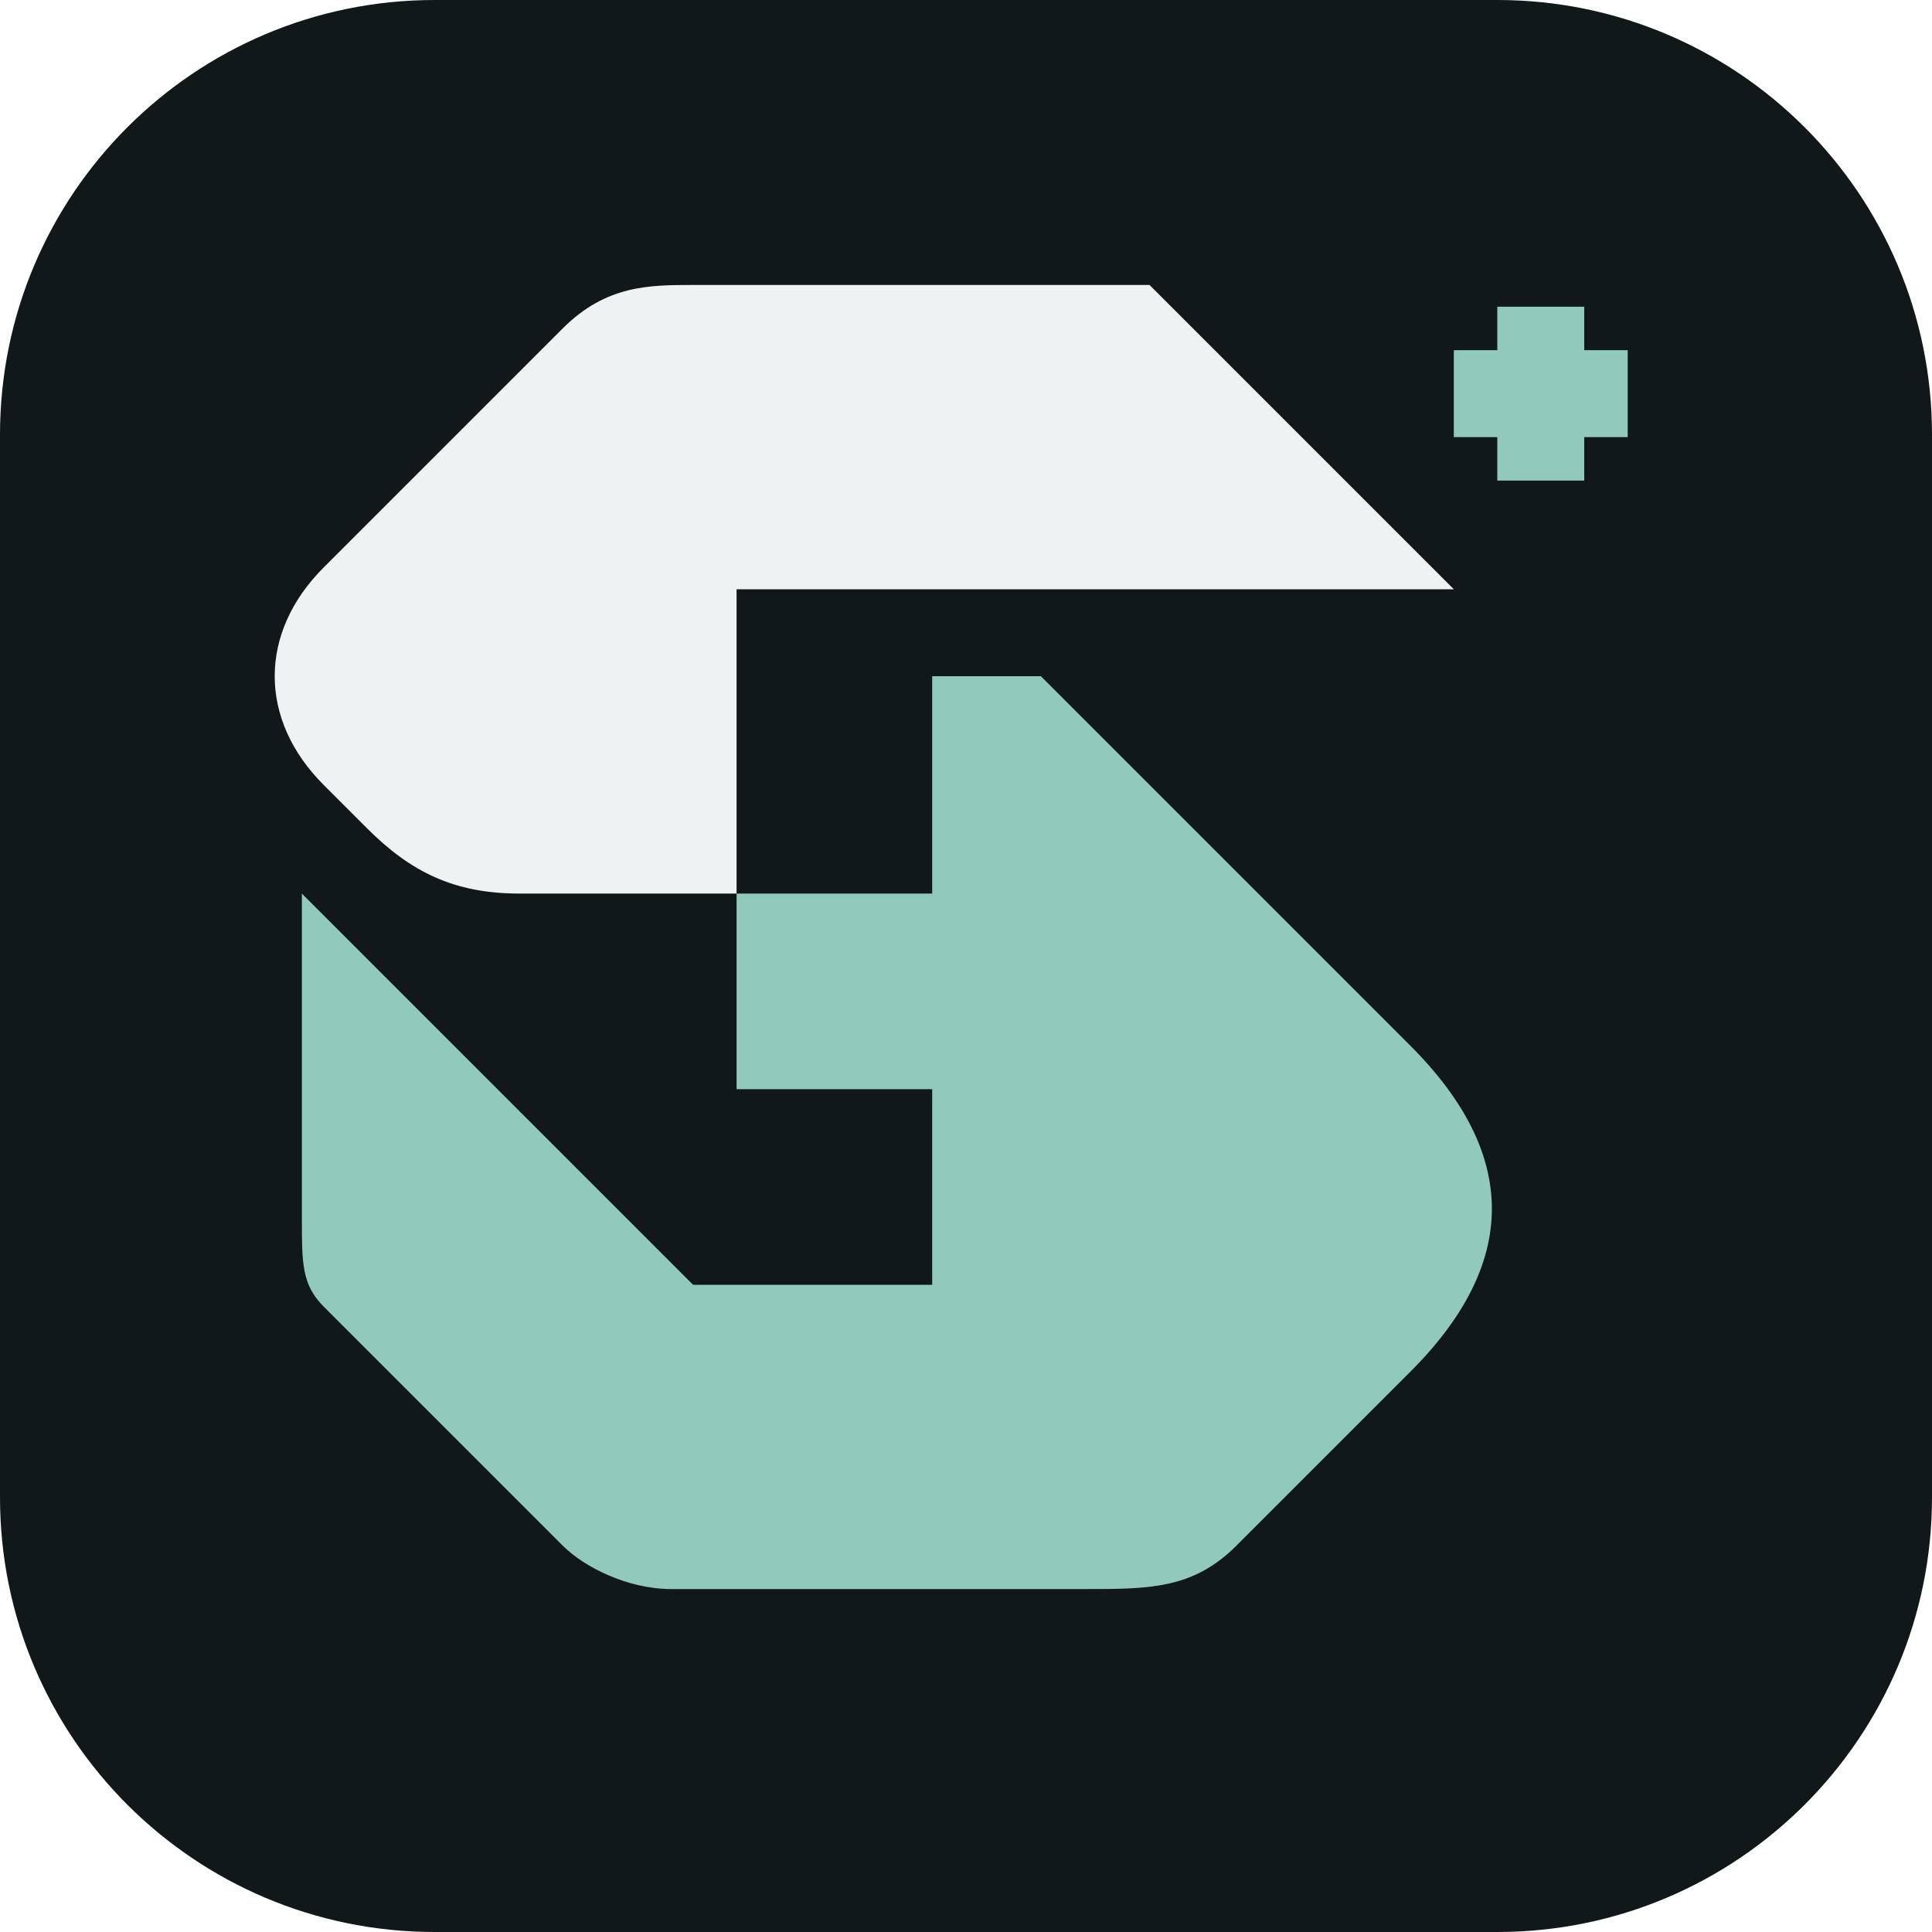
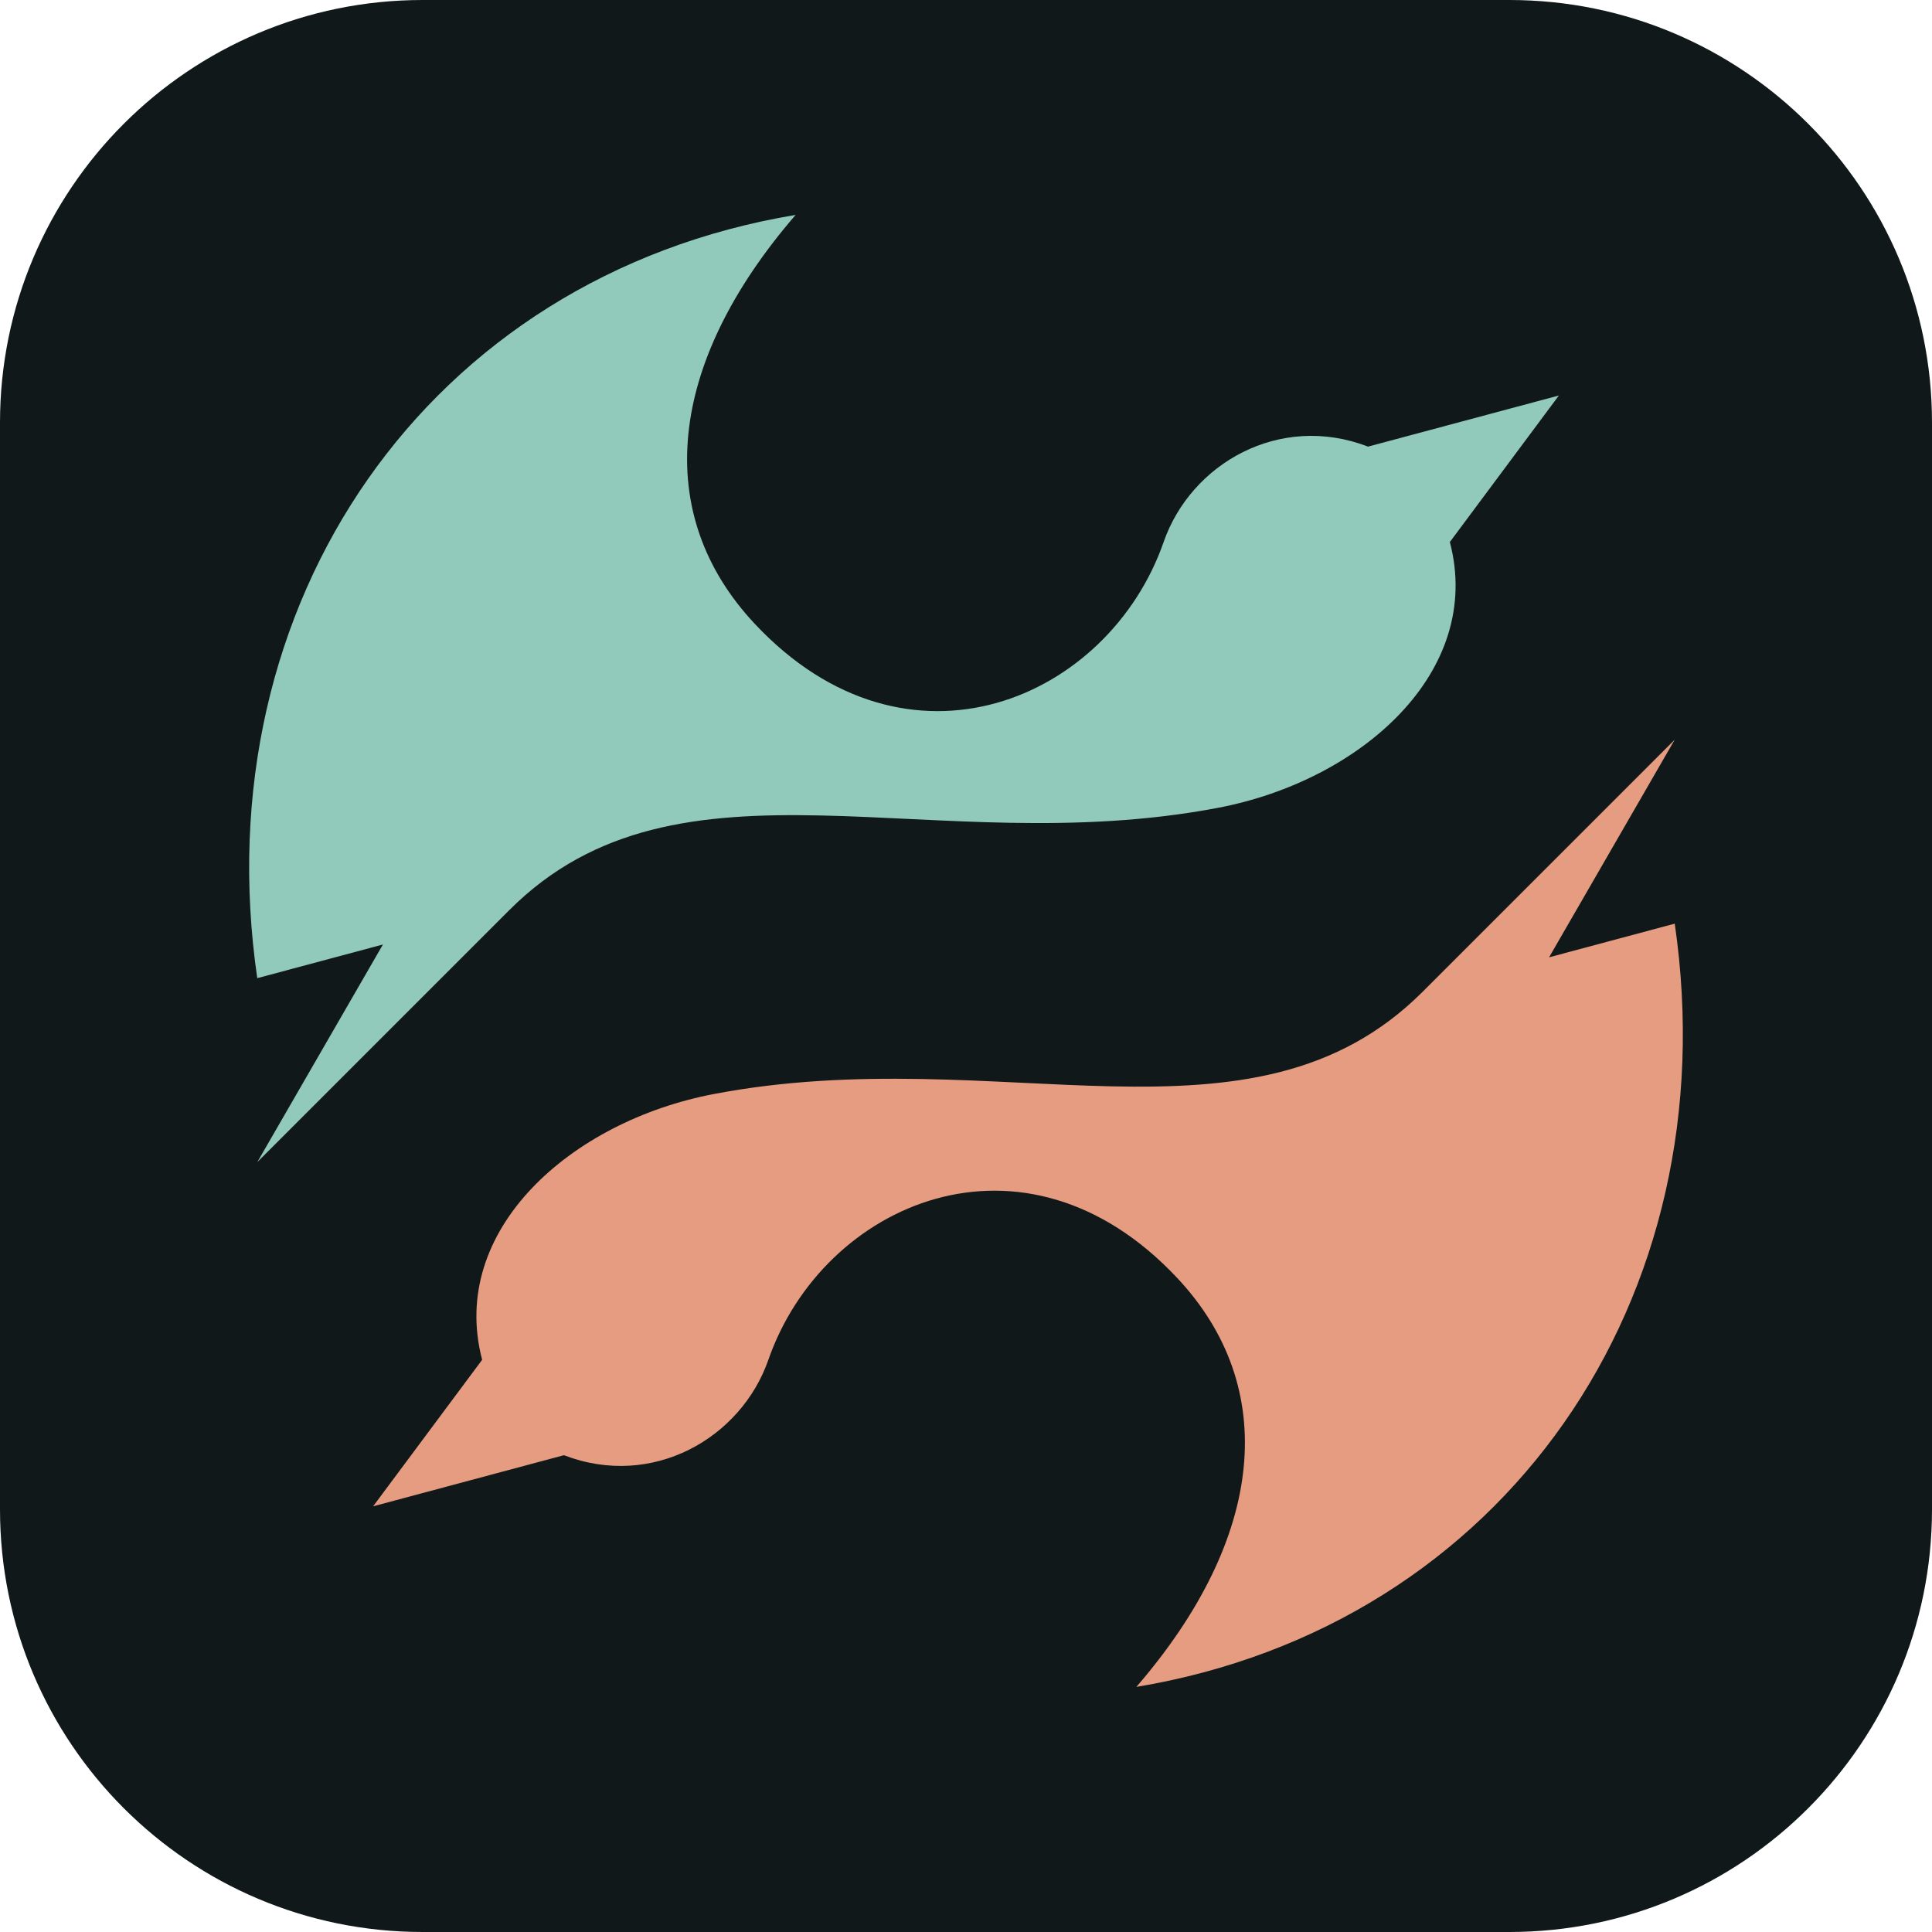
- <svg xmlns="http://www.w3.org/2000/svg" viewBox="0 0 80 80" fill="none">
-   <rect width="80" height="80" rx="18" fill="#101819" />
-   <g transform="translate(8 10) scale(.9)">
-     <path d="M23 2H44L58 16H25V30H15C12 30 10 29 8 27L6 25C3 22 3 18 6 15L17 4C19 2 21 2 23 2Z" fill="#edf3f2" />
-     <path d="M5 30L23 48H34V39H25V30H34V20H39L56 37C61 42 61 47 56 52L48 60C46 62 44 62 41 62H22C20 62 18 61 17 60L6 49C5 48 5 47 5 45V30Z" fill="#91c9ba" />
-     <path d="M60 3H64V5H66V9H64V11H60V9H58V5H60V3Z" fill="#91c9ba" />
+ <svg xmlns="http://www.w3.org/2000/svg" width="256" height="256" viewBox="0 0 256 256" role="img" aria-label="iSyncPlus / Duet">
+   <rect width="256" height="256" rx="56" fill="#101819" />
+   <g transform="translate(128 126) scale(.86) translate(-128 -128)">
+     <g transform="translate(128 128) scale(1.05) translate(-128 -128)">
+       <g transform="">
+         <path fill="#91C9BA" d="M24 132C16 77 49 29 103 20C84 42 82 64 97 80C119.5 104 149 91 157 68C161 56.5 174 49 187 54L215 46.50L199 68C204 87 186 103 165 107C123 115 86 97 61 122L24 159L42.44 127.06Z" />
+       </g>
+       <g transform="rotate(180 128 128)">
+         <g transform="">
+           <path fill="#E69C80" d="M24 132C16 77 49 29 103 20C84 42 82 64 97 80C119.5 104 149 91 157 68C161 56.5 174 49 187 54L215 46.50L199 68C204 87 186 103 165 107C123 115 86 97 61 122L24 159L42.44 127.06Z" />
+         </g>
+       </g>
+     </g>
  </g>
</svg>
